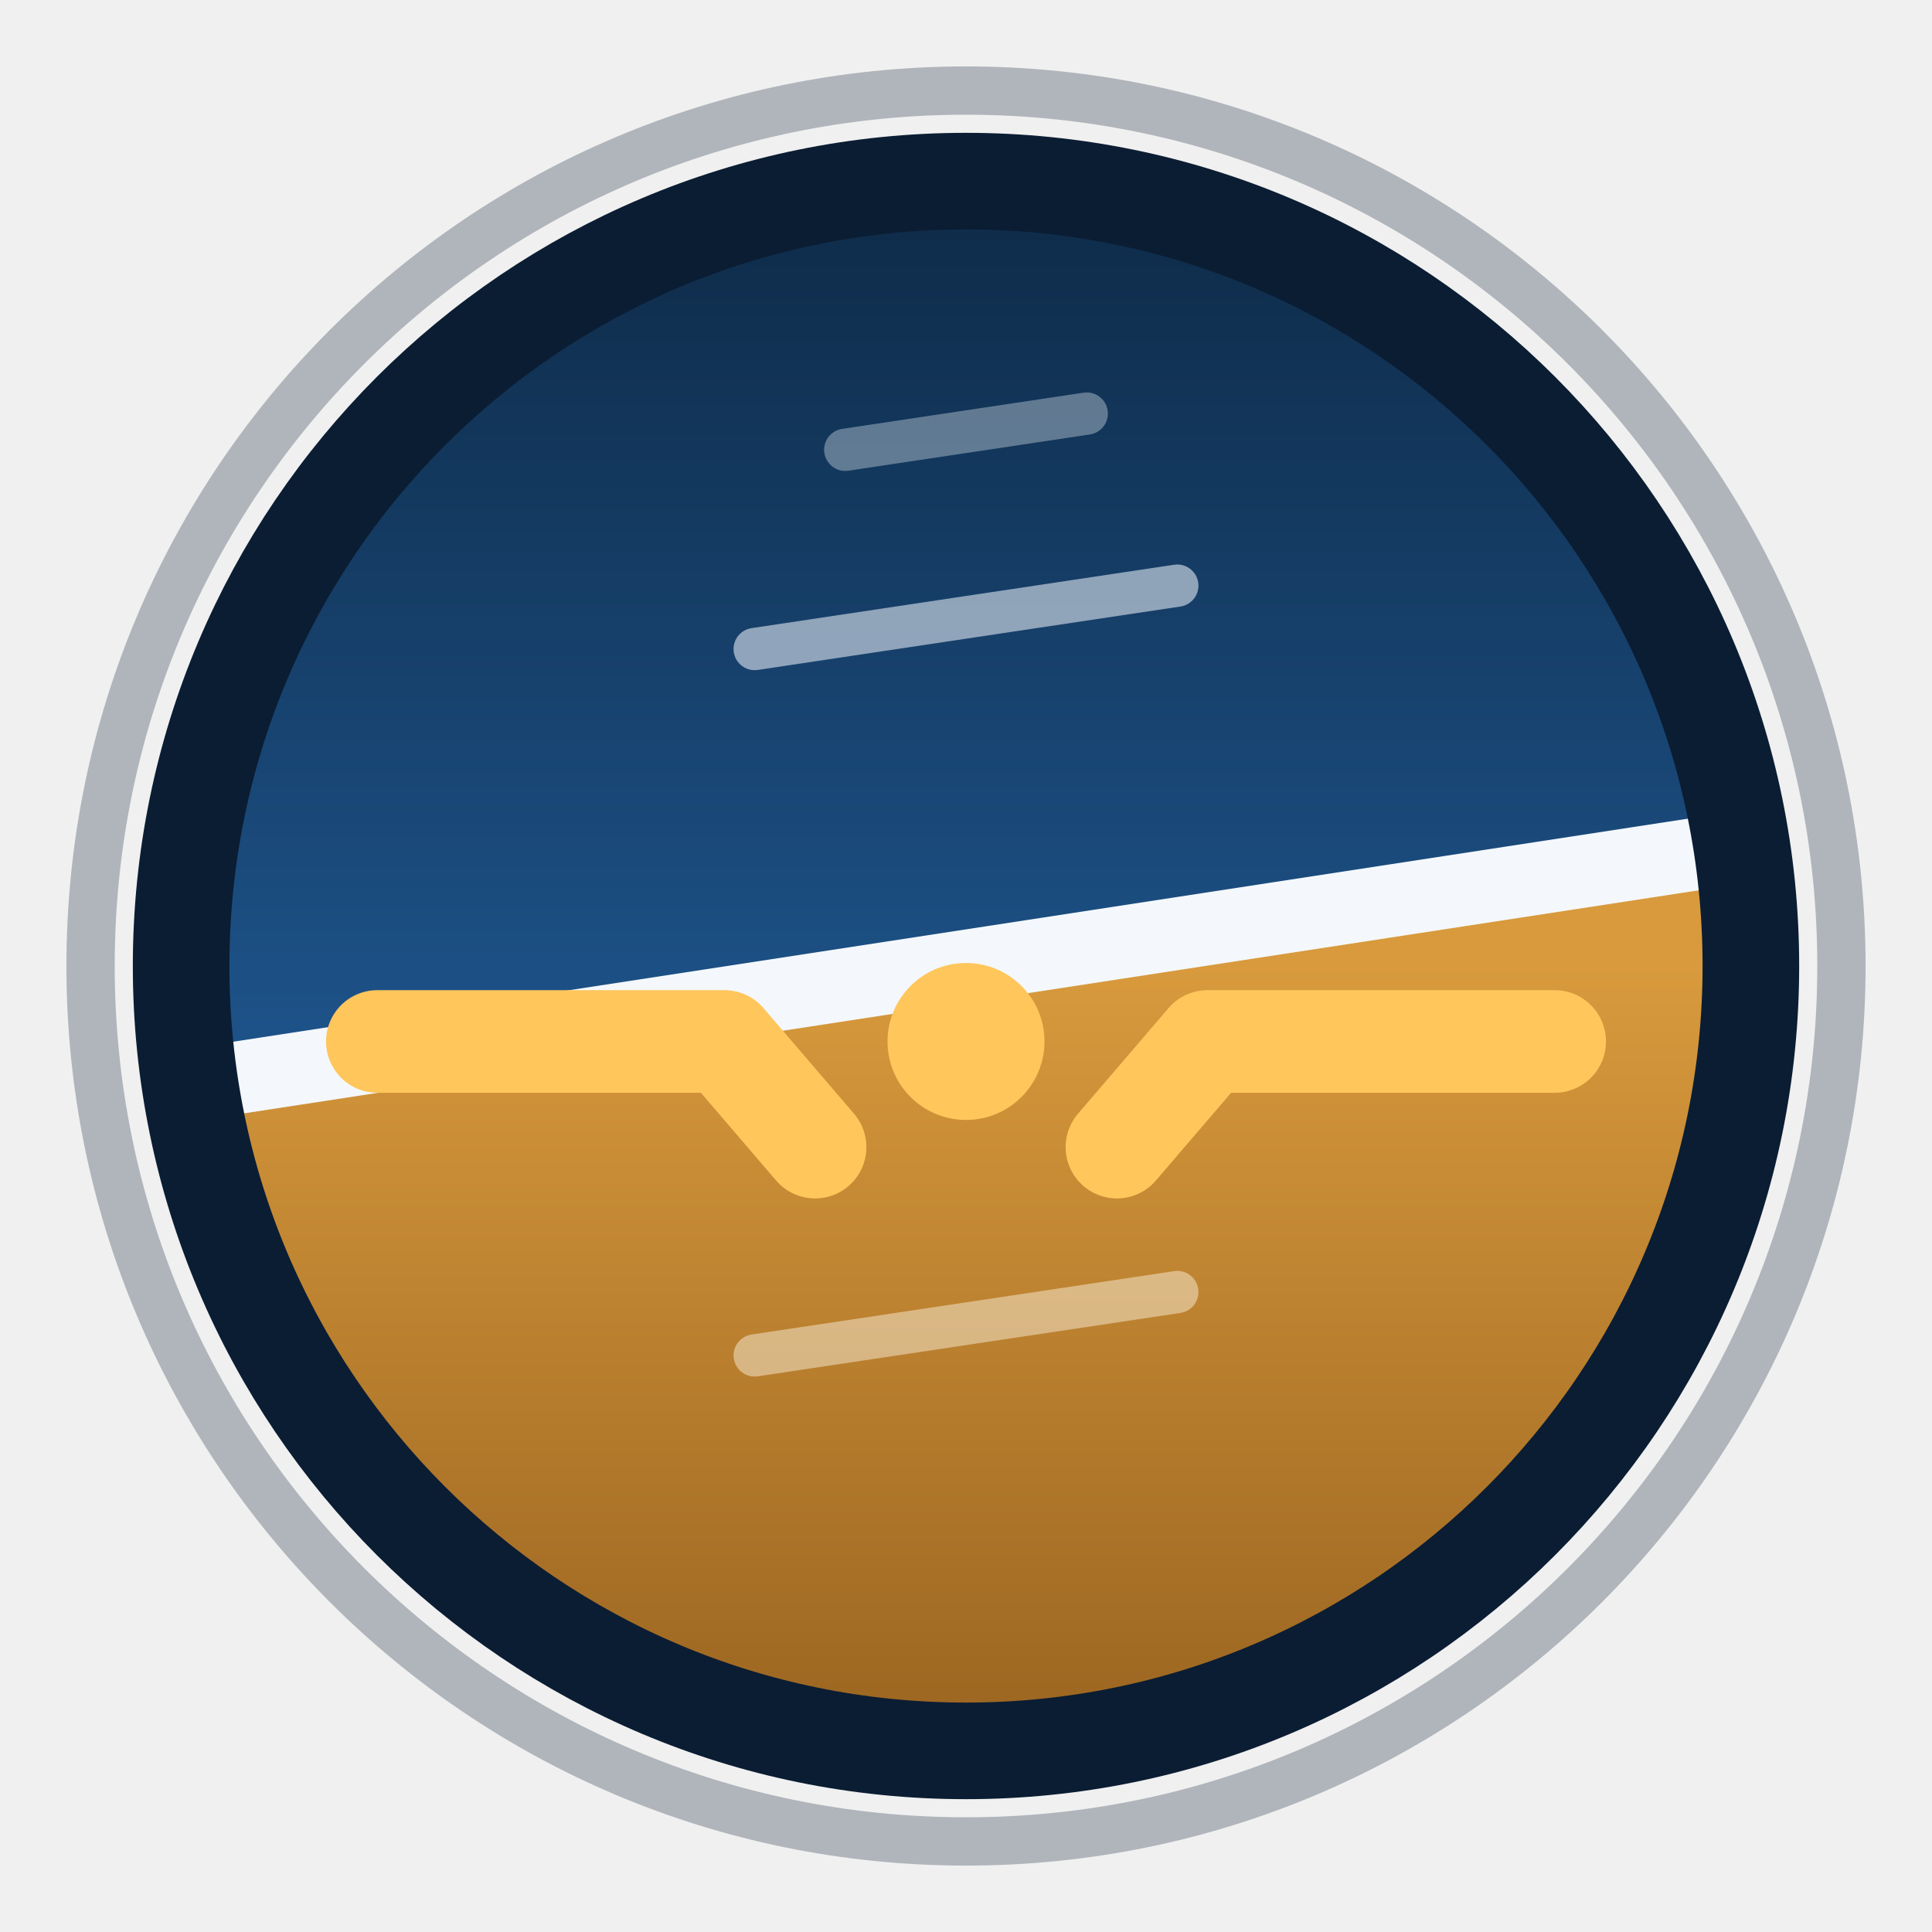
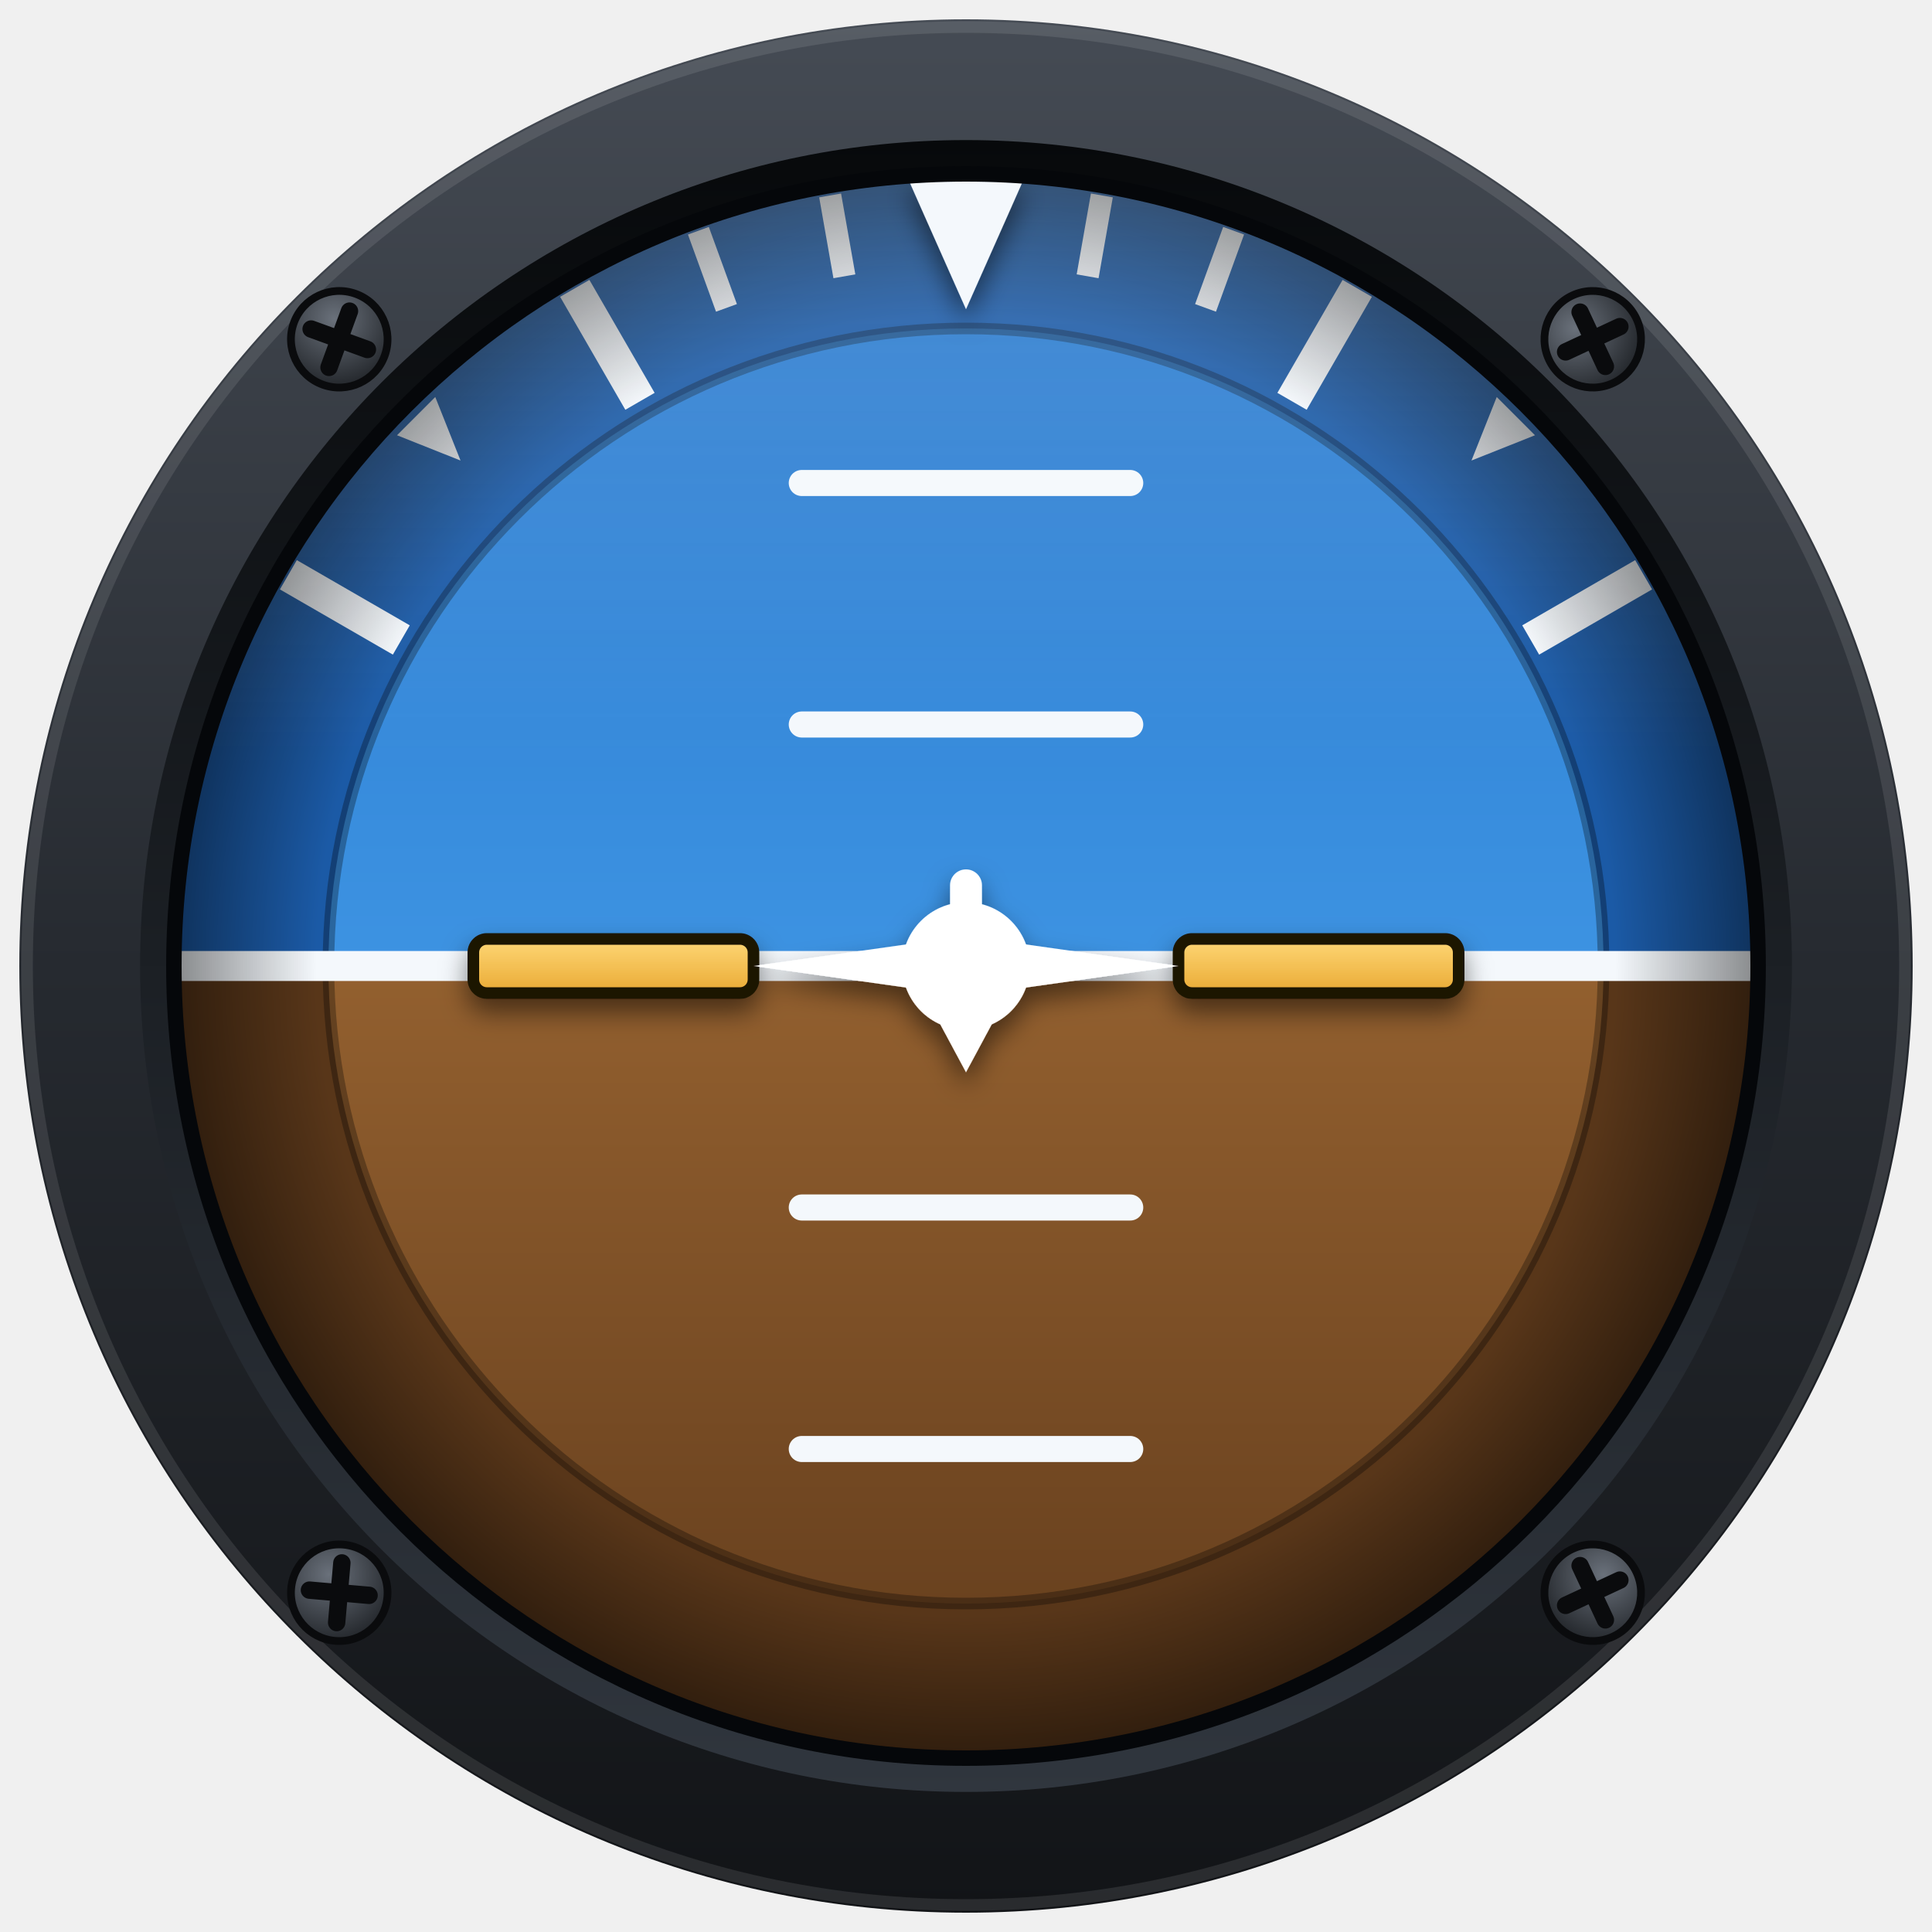
- <svg xmlns="http://www.w3.org/2000/svg" width="64" height="64" viewBox="0 0 64 64" fill="none" role="img" aria-label="Aviyonik Yazılım logosu: yapay ufuk göstergesi">
+ <svg xmlns="http://www.w3.org/2000/svg" width="64" height="64" viewBox="0 0 200 200" fill="none" role="img" aria-label="Aviyonik Yazılım logosu: yapay ufuk göstergesi">
  <defs>
-     <clipPath id="dial">
-       <circle cx="32" cy="32" r="26" />
+     <clipPath id="face">
+       <circle cx="100" cy="100" r="82" />
    </clipPath>
-     <linearGradient id="sky" x1="32" y1="6" x2="32" y2="34" gradientUnits="userSpaceOnUse">
-       <stop stop-color="#0E2A47" />
-       <stop offset="1" stop-color="#1D5288" />
+     <clipPath id="card">
+       <circle cx="100" cy="100" r="66" />
+     </clipPath>
+     <linearGradient id="bezel" x1="100" y1="2" x2="100" y2="198" gradientUnits="userSpaceOnUse">
+       <stop stop-color="#454B54" />
+       <stop offset="0.5" stop-color="#262A30" />
+       <stop offset="1" stop-color="#121417" />
    </linearGradient>
-     <linearGradient id="ground" x1="32" y1="32" x2="32" y2="58" gradientUnits="userSpaceOnUse">
-       <stop stop-color="#D89A3D" />
-       <stop offset="1" stop-color="#9A6420" />
+     <linearGradient id="lip" x1="100" y1="14" x2="100" y2="186" gradientUnits="userSpaceOnUse">
+       <stop stop-color="#07090B" />
+       <stop offset="1" stop-color="#30363E" />
    </linearGradient>
+     <linearGradient id="sky" x1="100" y1="34" x2="100" y2="100" gradientUnits="userSpaceOnUse">
+       <stop stop-color="#2A7BCF" />
+       <stop offset="1" stop-color="#3D93E2" />
+     </linearGradient>
+     <linearGradient id="ground" x1="100" y1="100" x2="100" y2="166" gradientUnits="userSpaceOnUse">
+       <stop stop-color="#93602F" />
+       <stop offset="1" stop-color="#6A421F" />
+     </linearGradient>
+     <linearGradient id="bar" x1="0" y1="97" x2="0" y2="103" gradientUnits="userSpaceOnUse">
+       <stop stop-color="#FFD978" />
+       <stop offset="1" stop-color="#E9A832" />
+     </linearGradient>
+     <radialGradient id="screw" cx="0.38" cy="0.32" r="0.8">
+       <stop stop-color="#6A717B" />
+       <stop offset="1" stop-color="#1A1D21" />
+     </radialGradient>
+     <radialGradient id="vignette" cx="100" cy="100" r="82" gradientUnits="userSpaceOnUse">
+       <stop offset="0.82" stop-color="#000" stop-opacity="0" />
+       <stop offset="1" stop-color="#000" stop-opacity="0.45" />
+     </radialGradient>
+     <linearGradient id="glare" x1="100" y1="18" x2="100" y2="100" gradientUnits="userSpaceOnUse">
+       <stop stop-color="#fff" stop-opacity="0.16" />
+       <stop offset="0.75" stop-color="#fff" stop-opacity="0" />
+     </linearGradient>
+     <filter id="shadow" x="-20%" y="-20%" width="140%" height="160%">
+       <feDropShadow dx="0" dy="1.4" stdDeviation="1.3" flood-color="#000" flood-opacity="0.5" />
+     </filter>
  </defs>
-   <g clip-path="url(#dial)">
-     <rect x="0" y="0" width="64" height="64" fill="url(#sky)" />
-     <path d="M2 36.6 L62 27.4 L62 62 L2 62 Z" fill="url(#ground)" />
-     <path d="M2 36.6 L62 27.4" stroke="#F4F8FC" stroke-width="2.4" stroke-linecap="round" />
-     <path d="M25 21.5 L39 19.4" stroke="#F4F8FC" stroke-opacity="0.55" stroke-width="1.4" stroke-linecap="round" />
-     <path d="M28 14.9 L36 13.7" stroke="#F4F8FC" stroke-opacity="0.35" stroke-width="1.4" stroke-linecap="round" />
-     <path d="M25 44.9 L39 42.8" stroke="#F9EFD9" stroke-opacity="0.5" stroke-width="1.4" stroke-linecap="round" />
+   <circle cx="100" cy="100" r="98" fill="url(#bezel)" />
+   <circle cx="100" cy="100" r="97.2" stroke="#fff" stroke-opacity="0.1" stroke-width="1.2" />
+   <circle cx="100" cy="100" r="85.5" fill="url(#lip)" />
+   <g stroke="#0A0B0D">
+     <g transform="translate(35.12 35.12) rotate(20)">
+       <circle r="5" fill="url(#screw)" stroke-width="0.8" />
+       <path d="M-3.1 0 H3.1 M0 -3.1 V3.1" stroke-width="1.8" stroke-linecap="round" />
+     </g>
+     <g transform="translate(164.88 35.12) rotate(-25)">
+       <circle r="5" fill="url(#screw)" stroke-width="0.8" />
+       <path d="M-3.1 0 H3.1 M0 -3.1 V3.1" stroke-width="1.8" stroke-linecap="round" />
+     </g>
+     <g transform="translate(164.88 164.88) rotate(65)">
+       <circle r="5" fill="url(#screw)" stroke-width="0.8" />
+       <path d="M-3.1 0 H3.1 M0 -3.1 V3.1" stroke-width="1.8" stroke-linecap="round" />
+     </g>
+     <g transform="translate(35.12 164.88) rotate(5)">
+       <circle r="5" fill="url(#screw)" stroke-width="0.8" />
+       <path d="M-3.1 0 H3.1 M0 -3.1 V3.1" stroke-width="1.8" stroke-linecap="round" />
+     </g>
  </g>
-   <path d="M12.5 34.5 L24 34.5 L27 38" stroke="#FFC65C" stroke-width="3.4" stroke-linecap="round" stroke-linejoin="round" fill="none" />
-   <path d="M51.5 34.5 L40 34.5 L37 38" stroke="#FFC65C" stroke-width="3.4" stroke-linecap="round" stroke-linejoin="round" fill="none" />
-   <circle cx="32" cy="34.5" r="2.6" fill="#FFC65C" />
-   <circle cx="32" cy="32" r="26" stroke="#0B1D33" stroke-width="3.2" />
-   <circle cx="32" cy="32" r="29" stroke="#0B1D33" stroke-opacity="0.28" stroke-width="1.6" />
+   <g clip-path="url(#face)">
+     <rect width="200" height="100" fill="#1B5AA6" />
+     <rect y="100" width="200" height="100" fill="#583619" />
+     <g clip-path="url(#card)">
+       <rect width="200" height="100" fill="url(#sky)" />
+       <rect y="100" width="200" height="100" fill="url(#ground)" />
+       <path d="M83 75 H117 M83 50 H117 M83 125 H117 M83 150 H117" stroke="#F4F8FC" stroke-width="2.7" stroke-linecap="round" />
+     </g>
+     <circle cx="100" cy="100" r="66" stroke="#000" stroke-opacity="0.3" stroke-width="1.2" />
+     <path d="M0 100 H200" stroke="#F4F8FC" stroke-width="3.1" />
+     <g stroke="#F4F8FC">
+       <path d="M100 27.5 V19" transform="rotate(-10 100 100)" stroke-width="2.3" />
+       <path d="M100 27.5 V19" transform="rotate(10 100 100)" stroke-width="2.3" />
+       <path d="M100 27.5 V19" transform="rotate(-20 100 100)" stroke-width="2.3" />
+       <path d="M100 27.5 V19" transform="rotate(20 100 100)" stroke-width="2.3" />
+       <path d="M100 32.5 V19" transform="rotate(-30 100 100)" stroke-width="3.5" />
+       <path d="M100 32.5 V19" transform="rotate(30 100 100)" stroke-width="3.5" />
+       <path d="M100 32.5 V19" transform="rotate(-60 100 100)" stroke-width="3.5" />
+       <path d="M100 32.5 V19" transform="rotate(60 100 100)" stroke-width="3.5" />
+     </g>
+     <path d="M97.2 19.5 H102.8 L100 26 Z" transform="rotate(-45 100 100)" fill="#F4F8FC" />
+     <path d="M97.2 19.5 H102.8 L100 26 Z" transform="rotate(45 100 100)" fill="#F4F8FC" />
+     <circle cx="100" cy="100" r="82" fill="url(#vignette)" />
+     <path d="M18 100 A82 82 0 0 1 182 100 Z" fill="url(#glare)" />
+   </g>
+   <g filter="url(#shadow)">
+     <path d="M94 18.5 H106 L100 32 Z" fill="#F4F8FC" />
+     <rect x="49" y="97.2" width="29" height="5.6" rx="1.4" fill="url(#bar)" stroke="#1E1404" stroke-width="1.2" />
+     <rect x="122" y="97.2" width="29" height="5.6" rx="1.4" fill="url(#bar)" stroke="#1E1404" stroke-width="1.2" />
+     <path d="M78 100 L95 97.6 H105 L122 100 L105 102.4 H95 Z" fill="#FFFFFF" />
+     <rect x="98.35" y="90" width="3.3" height="10" rx="1.65" fill="#FFFFFF" />
+     <path d="M94.9 101.5 L100 111 L105.1 101.5 Z" fill="#FFFFFF" />
+     <circle cx="100" cy="100" r="6.6" fill="#FFFFFF" />
+   </g>
+   <circle cx="100" cy="100" r="82" stroke="#05070A" stroke-width="1.6" />
</svg>
